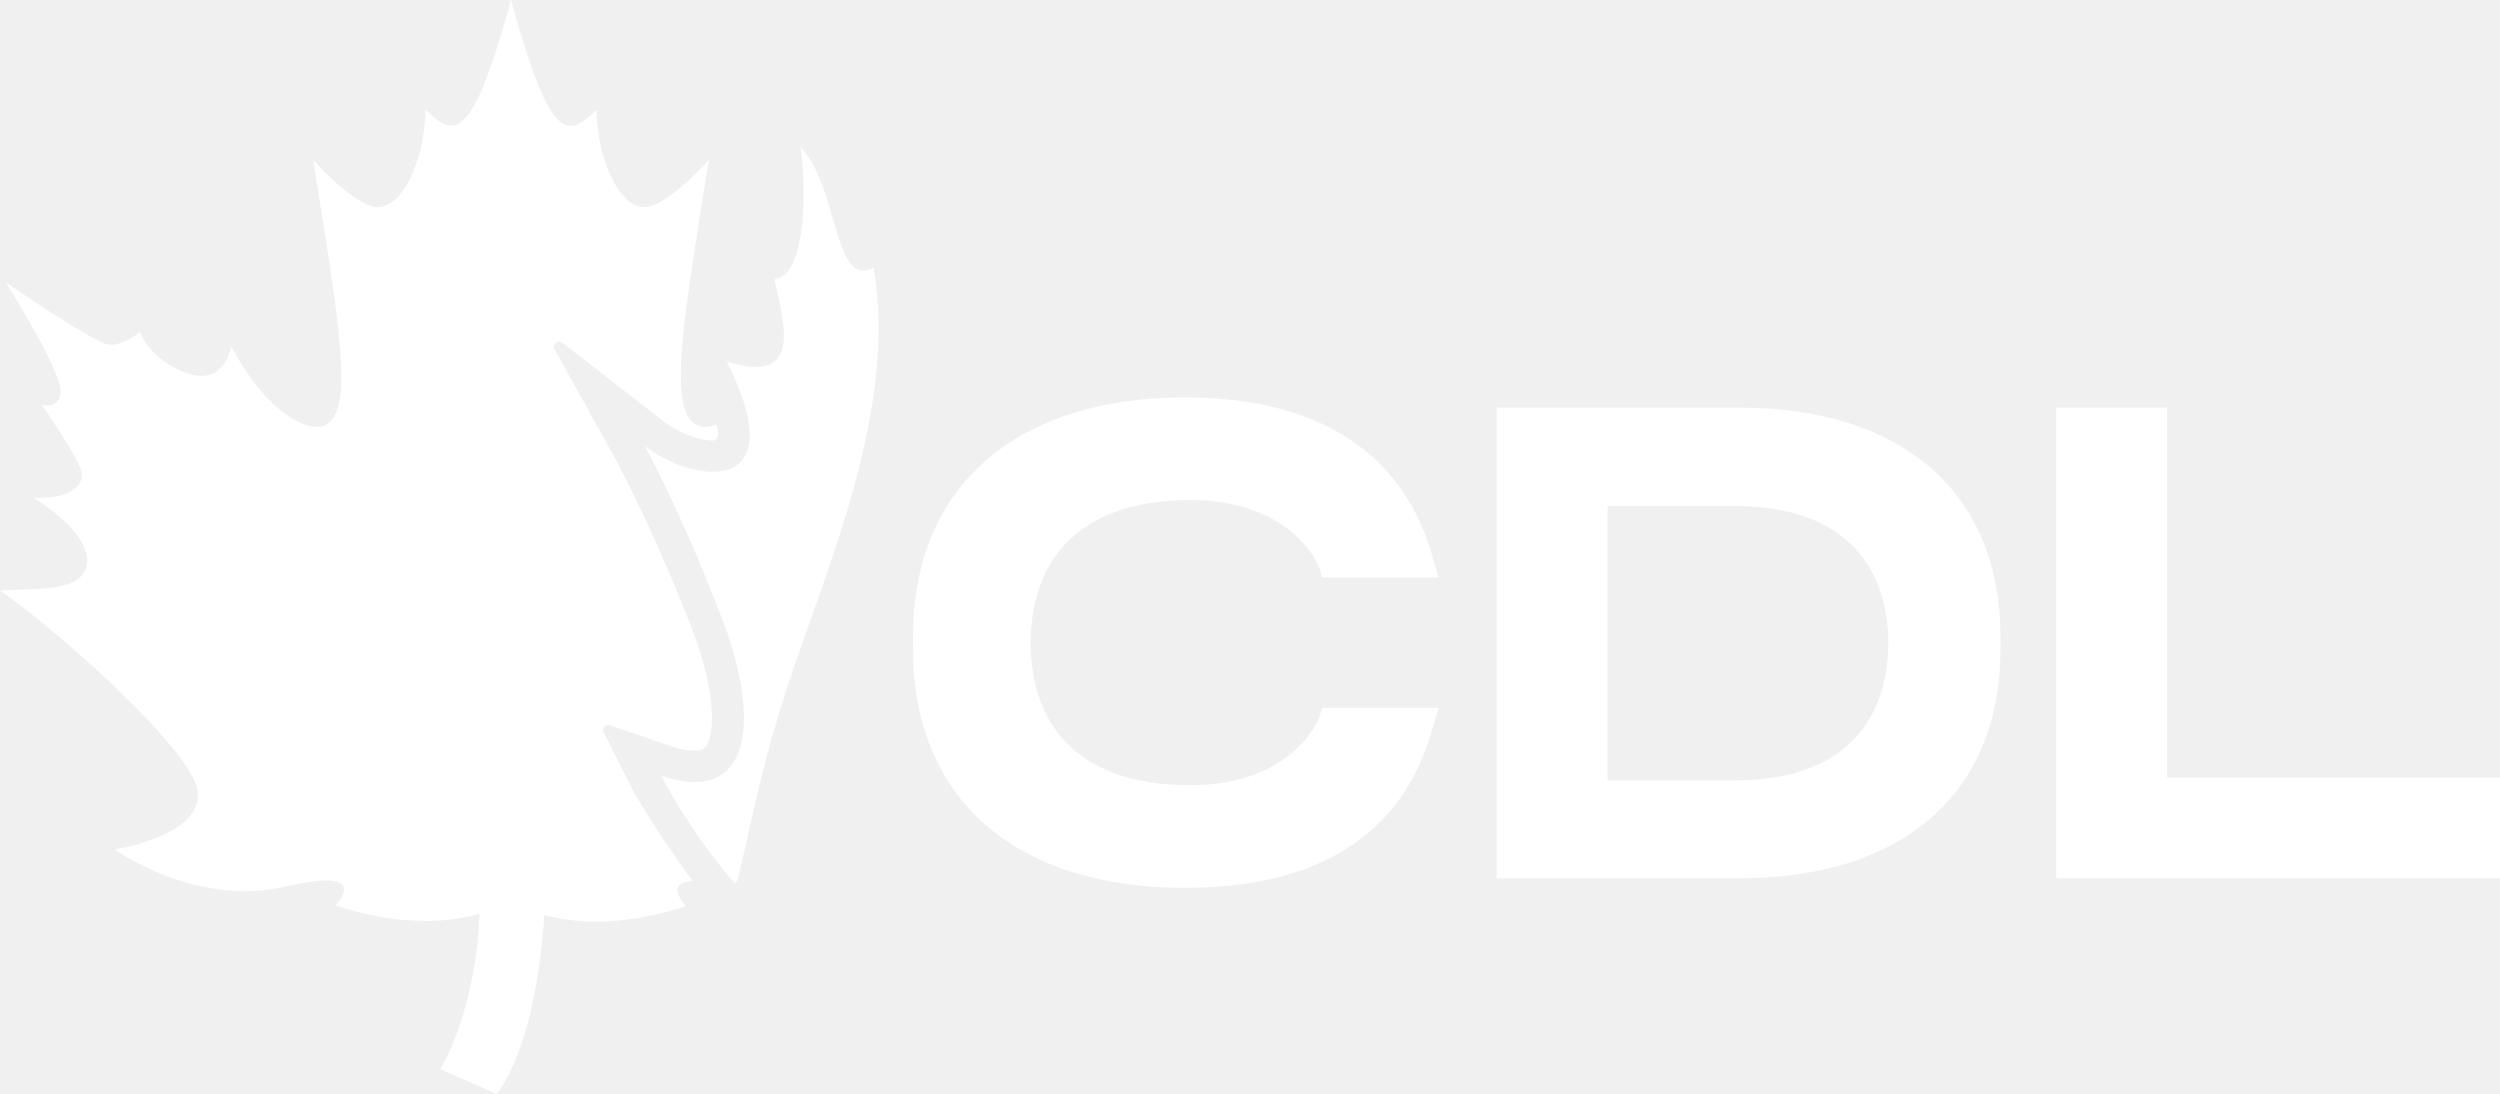
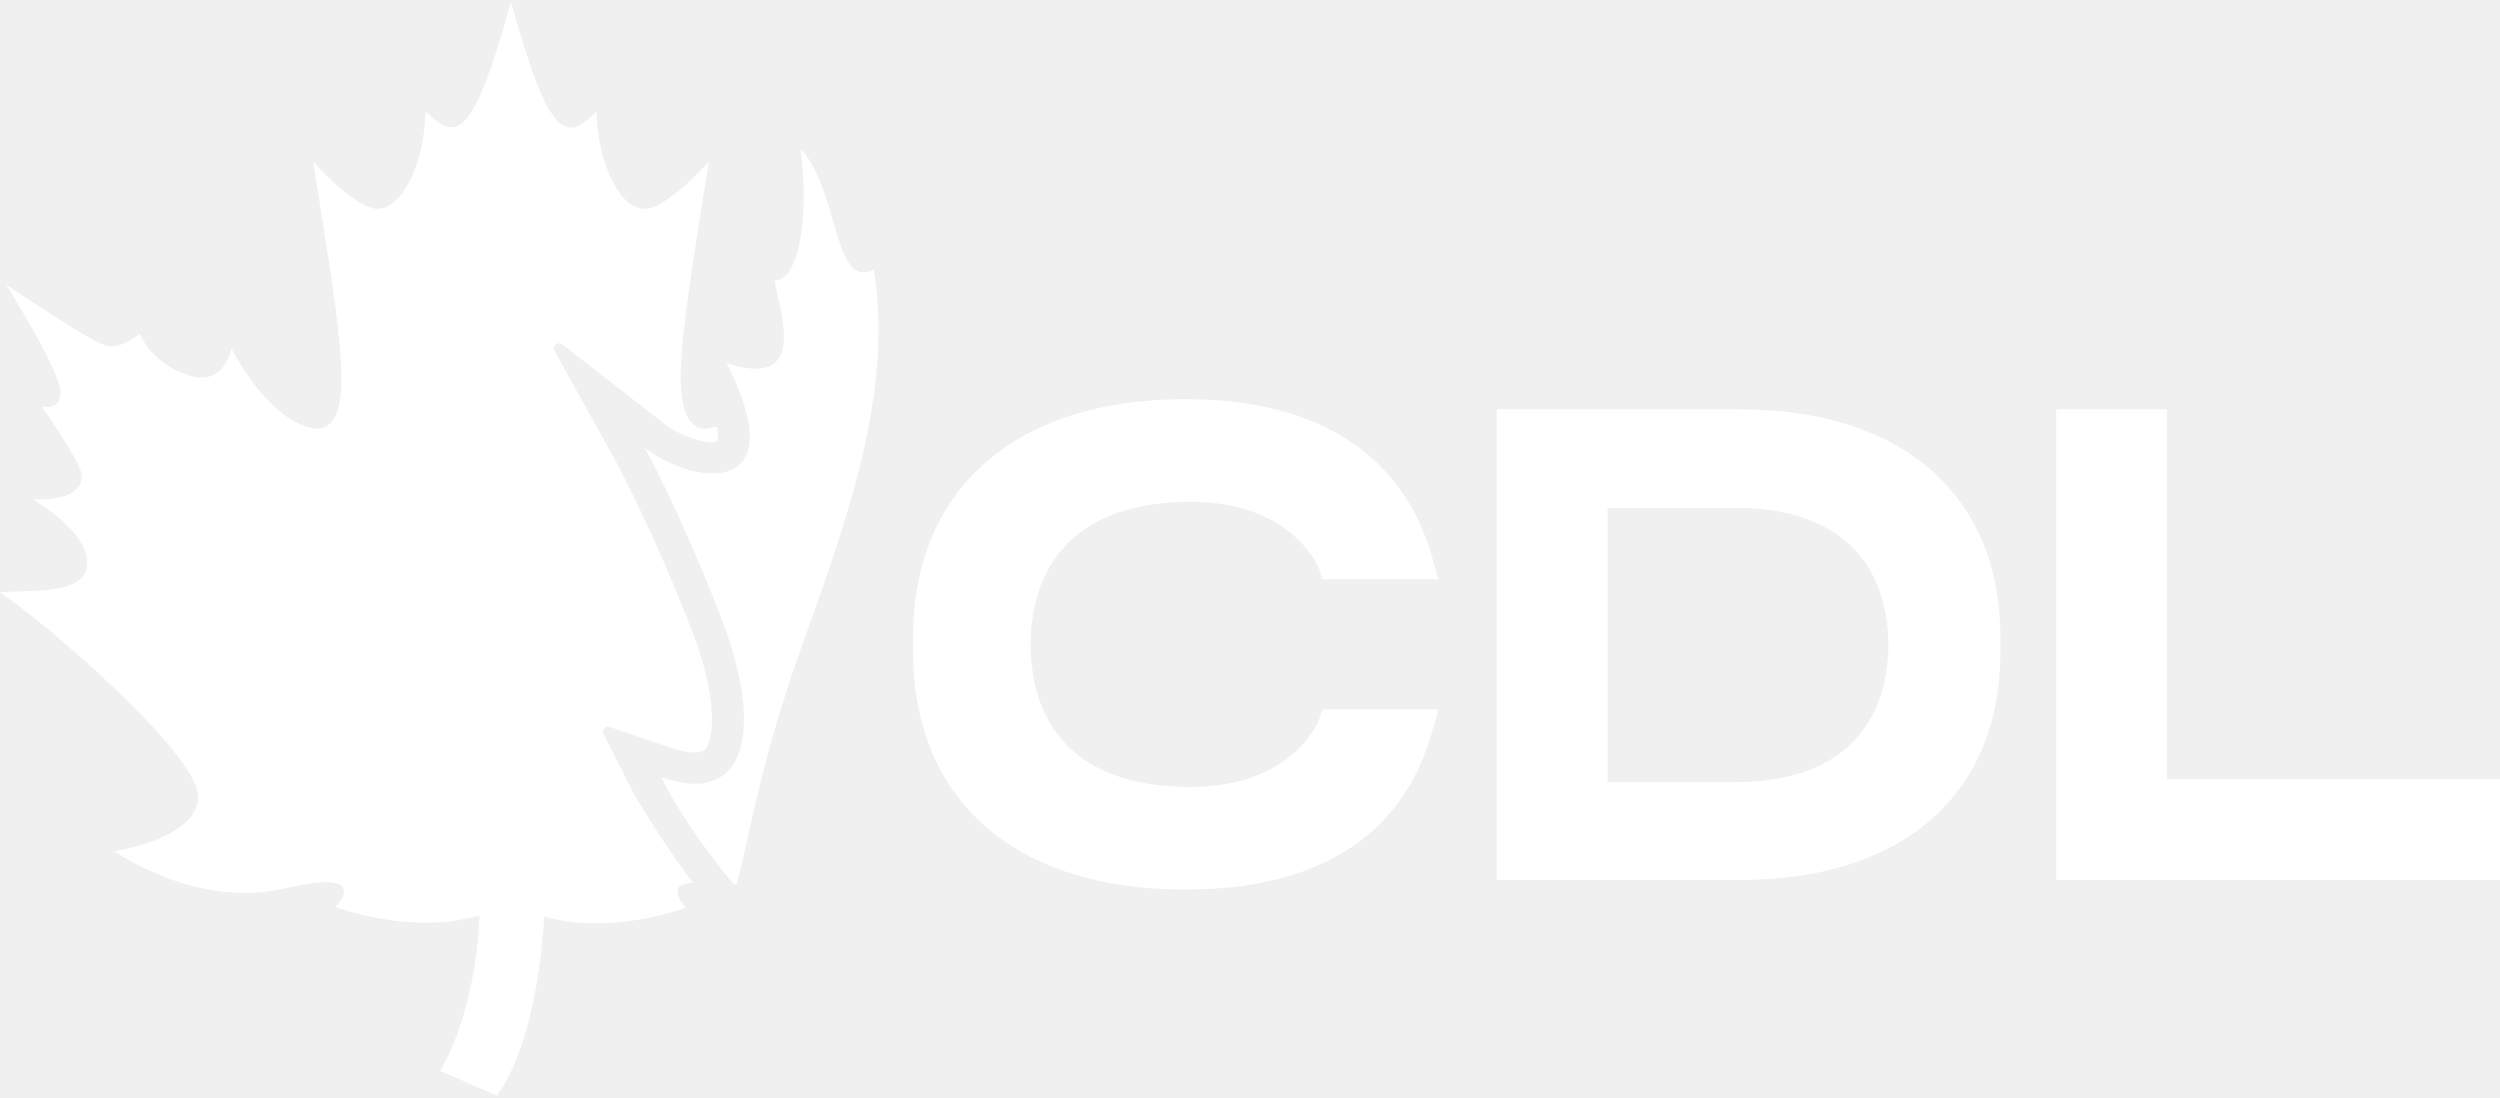
- <svg xmlns="http://www.w3.org/2000/svg" width="128" height="56" viewBox="0 0 128 56" fill="none">
+ <svg xmlns="http://www.w3.org/2000/svg" width="126" height="55.3" viewBox="0 0 128 56" fill="none">
  <path d="M35.464 45.12C34.565 43.86 33.387 42.2 32.395 40.448L30.907 37.497C30.814 37.282 31 37.036 31.217 37.128L34.348 38.204C35.185 38.481 35.836 38.511 36.084 38.296C36.549 37.835 36.797 35.745 35.433 32.211C33.418 26.986 31.589 23.666 31.589 23.636L28.396 17.888C28.241 17.642 28.551 17.366 28.799 17.55L33.976 21.576C34.844 22.253 35.929 22.56 36.487 22.56C36.642 22.56 36.735 22.437 36.766 22.314C36.766 22.191 36.766 22.007 36.704 21.761C36.704 21.761 36.673 21.761 36.642 21.761C34.41 22.498 34.813 18.779 35.03 16.659C35.247 14.538 36.301 8.176 36.301 8.176C36.301 8.176 34.162 10.604 32.984 10.604C31.806 10.604 30.628 8.483 30.535 5.625C29.016 7.131 28.148 7.223 26.164 0C24.18 7.223 23.312 7.1 21.793 5.625C21.7 8.483 20.522 10.604 19.344 10.604C18.166 10.604 16.027 8.176 16.027 8.176C16.027 8.176 17.081 14.538 17.298 16.659C17.515 18.779 17.949 22.498 15.686 21.761C13.454 21.023 11.842 17.734 11.842 17.734C11.842 17.734 11.532 19.763 9.61 19.117C7.688 18.472 7.161 16.997 7.161 16.997C7.161 16.997 6.293 17.735 5.549 17.642C4.805 17.55 0.31 14.476 0.31 14.476C0.31 14.476 3.1 18.933 3.1 19.978C3.1 21.023 2.139 20.716 2.139 20.716C2.139 20.716 3.968 23.359 4.154 24.097C4.371 24.834 3.627 25.572 1.705 25.48C4.588 27.293 4.898 28.861 4.061 29.598C3.193 30.336 0.868 30.121 0 30.244C2.139 31.627 10.044 38.419 10.137 40.632C10.23 42.845 5.859 43.491 5.859 43.491C5.859 43.491 10.013 46.472 14.601 45.396C19.189 44.321 17.174 46.349 17.174 46.349C17.174 46.349 21.018 47.824 24.552 46.779C24.335 51.974 22.537 54.74 22.537 54.74L25.42 56C25.42 56 27.404 53.91 27.869 46.841C31.372 47.824 35.123 46.38 35.123 46.38C35.123 46.38 33.945 45.181 35.433 45.12" fill="white" />
  <path d="M37.728 45.181C38.38 42.691 38.938 38.942 40.953 33.286C42.937 27.631 45.851 20.347 44.735 13.708C42.658 14.784 42.999 9.743 40.984 7.499C41.356 10.05 41.169 14.2 39.651 14.292C40.053 16.259 41.263 19.824 37.202 18.503C40.736 25.51 35.466 24.742 33.017 22.837C33.017 22.837 34.877 26.217 36.953 31.627C39.031 37.036 38.41 41.278 33.853 39.71C35.31 42.538 37.357 44.935 37.419 44.997C37.481 45.058 37.574 45.212 37.605 45.212C37.605 45.212 37.667 45.243 37.698 45.12" fill="white" />
  <path d="M46.748 33.256C46.748 40.879 51.956 45.458 60.667 45.458C69.378 45.458 72.323 41.032 73.347 37.282L73.656 36.238H67.704L67.549 36.729C67.549 36.729 66.278 40.202 60.946 40.202C55.614 40.202 52.762 37.559 52.762 32.764V33.041C52.762 28.246 55.676 25.603 60.946 25.603C66.216 25.603 67.549 29.015 67.549 29.076L67.704 29.568H73.656L73.347 28.523C72.323 24.804 69.285 20.348 60.667 20.348C52.049 20.348 46.748 24.896 46.748 32.549V33.256Z" fill="white" />
  <path d="M89.062 20.87H76.631V44.966H89.062C97.432 44.966 102.423 40.602 102.423 33.256V32.58C102.423 25.265 97.432 20.87 89.062 20.87ZM88.846 25.91C93.898 25.91 96.689 28.461 96.689 33.072V32.795C96.689 37.406 93.898 39.956 88.846 39.956H82.304V25.91H88.846Z" fill="white" />
  <path d="M110.949 39.803V20.87H105.276V44.966H127.999V39.803H110.949Z" fill="white" />
</svg>
